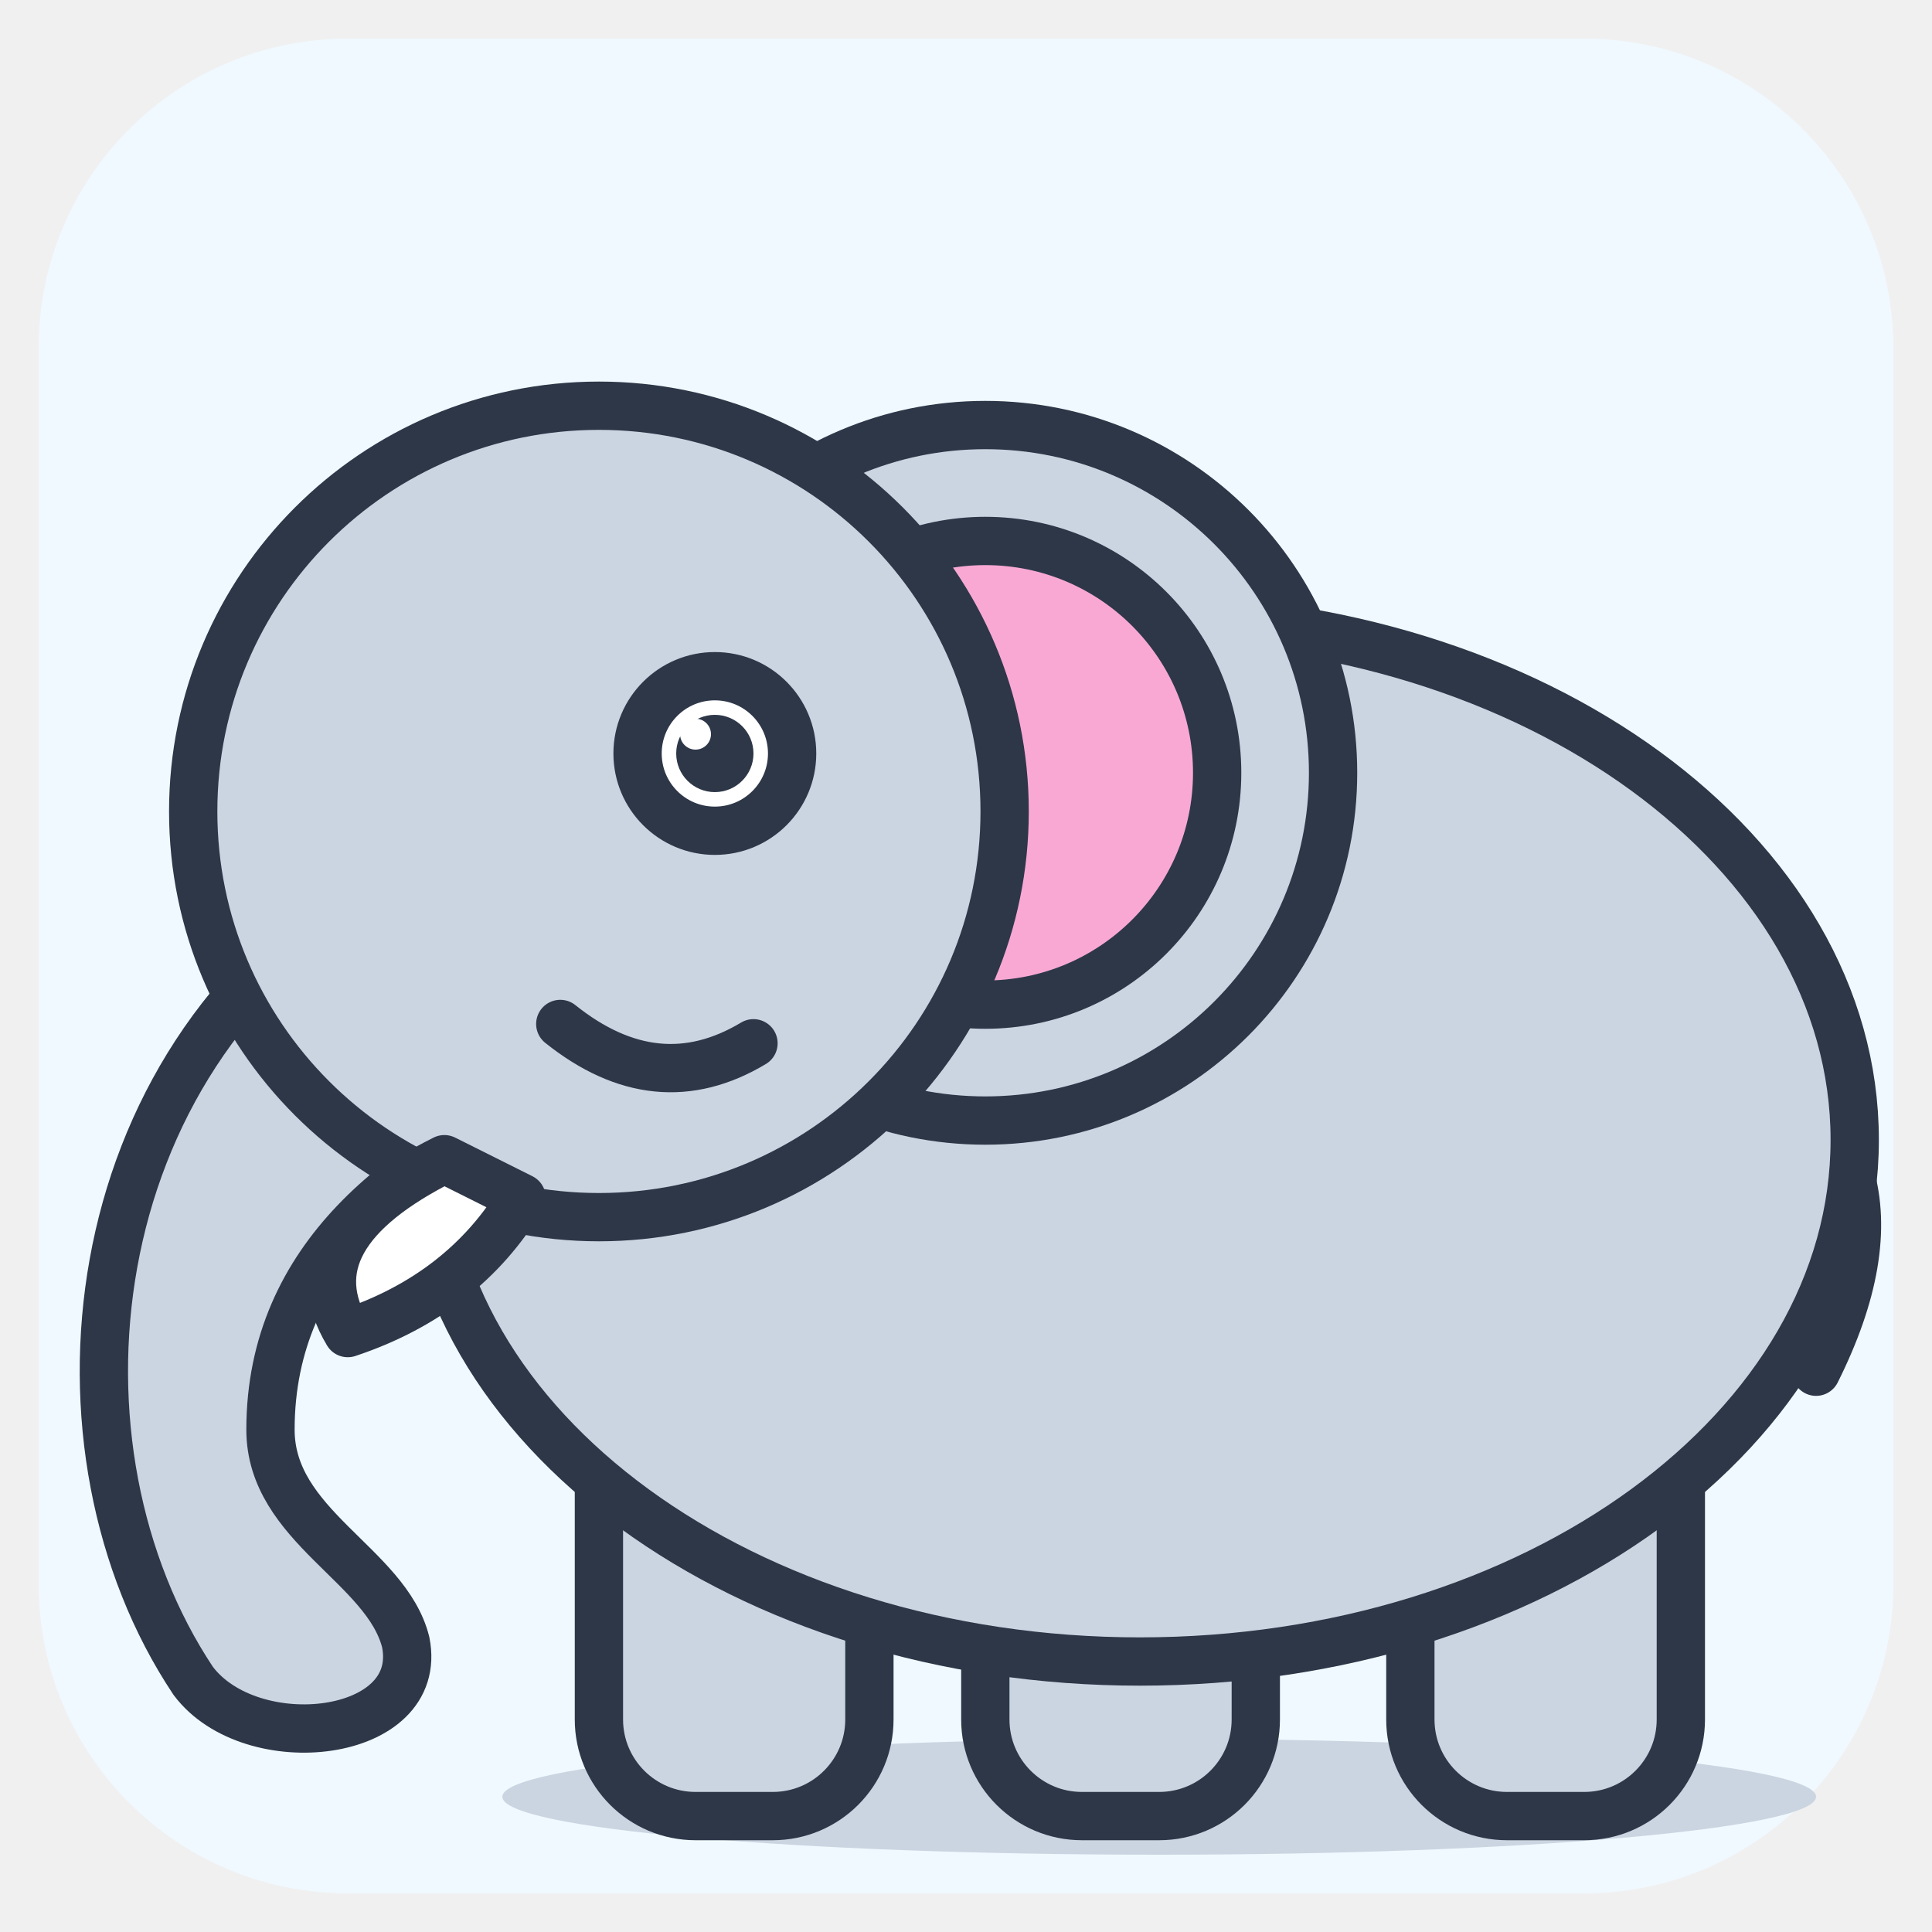
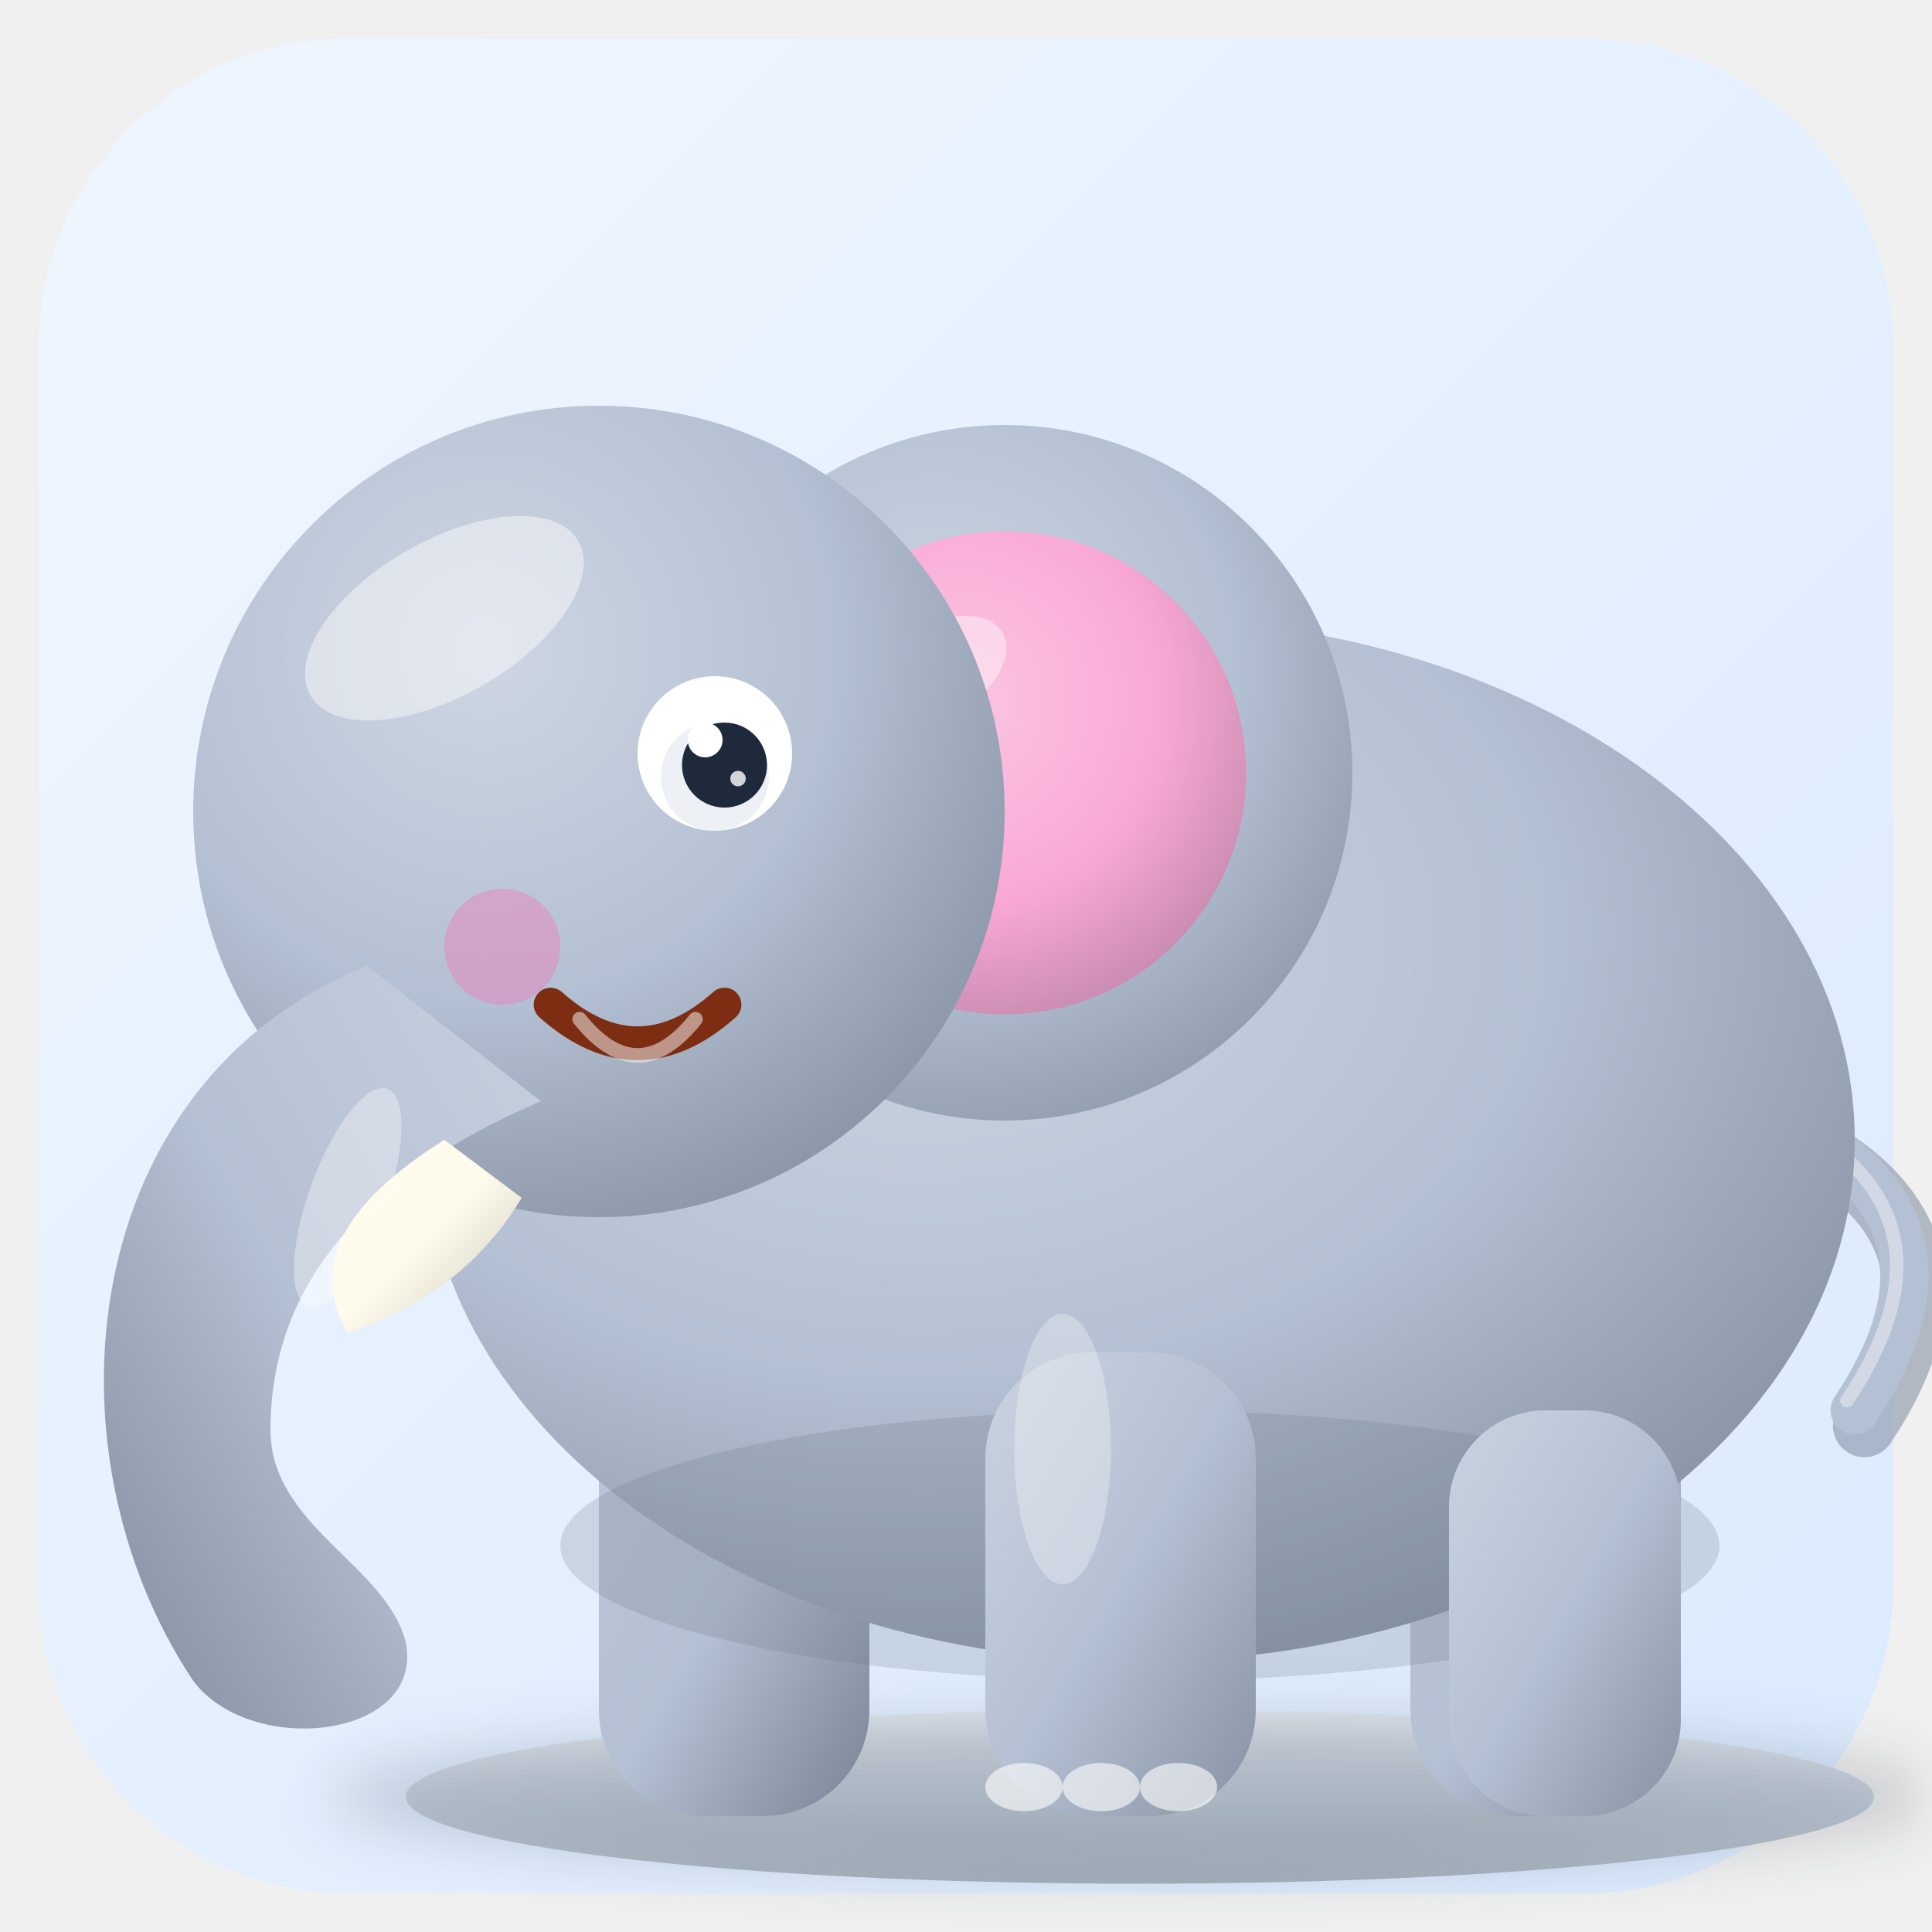
<svg xmlns="http://www.w3.org/2000/svg" viewBox="0 0 200 200" role="img" aria-label="גדול">
-   <rect x="4" y="4" width="192" height="192" rx="32" fill="#F0F9FF" />
-   <g stroke="#2D3748" stroke-width="5" stroke-linejoin="round" stroke-linecap="round">
-     <ellipse cx="120" cy="186" rx="68" ry="6" fill="#CBD5E1" stroke="none" />
-     <rect x="62" y="140" width="28" height="48" rx="10" fill="#CBD5E1" />
-     <rect x="102" y="140" width="28" height="48" rx="10" fill="#CBD5E1" />
-     <rect x="146" y="140" width="28" height="48" rx="10" fill="#CBD5E1" />
-     <path d="M178 108 Q200 118 188 142" fill="none" />
-     <ellipse cx="118" cy="118" rx="74" ry="54" fill="#CBD5E1" />
-     <circle cx="102" cy="80" r="36" fill="#CBD5E1" />
-     <circle cx="102" cy="80" r="24" fill="#F9A8D4" />
-     <path d="M38 92 C8 110 4 150 20 174 C26 182 44 180 42 170 C40 162 28 158 28 148 C28 130 42 120 56 114 Z" fill="#CBD5E1" />
-     <circle cx="62" cy="84" r="42" fill="#CBD5E1" />
-     <path d="M46 120 Q30 128 36 138 Q48 134 54 124 Z" fill="#fff" />
-     <circle cx="74" cy="78" r="8" fill="#fff" />
-     <circle cx="74" cy="78" r="4" fill="#2D3748" stroke="none" />
-     <circle cx="72" cy="76" r="1.6" fill="#fff" stroke="none" />
-     <path d="M58 106 Q68 114 78 108" fill="none" />
-   </g>
+   <defs>
+     <linearGradient id="big-small-word-g0" x1="0" y1="0" x2="1" y2="1">
+       <stop offset="0" stop-color="#EFF6FF" />
+       <stop offset="1" stop-color="#DBEAFE" />
+     </linearGradient>
+     <linearGradient id="big-small-word-g1" x1="0" y1="0" x2="0" y2="1">
+       <stop offset="0" stop-color="#e0e6ed" />
+       <stop offset=".5" stop-color="#CBD5E1" />
+       <stop offset="1" stop-color="#a9b3bf" />
+     </linearGradient>
+     <linearGradient id="big-small-word-g2" x1="0" y1="0" x2="1" y2="1">
+       <stop offset="0" stop-color="#bcc6d7" />
+       <stop offset=".5" stop-color="#B4C0D3" />
+       <stop offset="1" stop-color="#788495" />
+     </linearGradient>
+     <radialGradient id="big-small-word-g3" cx="0.35" cy="0.3" r="0.78">
+       <stop offset="0" stop-color="#ced6e2" />
+       <stop offset=".55" stop-color="#B4C0D3" />
+       <stop offset="1" stop-color="#8793a4" />
+     </radialGradient>
+     <linearGradient id="big-small-word-g4" x1="0" y1="0" x2="1" y2="1">
+       <stop offset="0" stop-color="#cbd3e0" />
+       <stop offset=".5" stop-color="#B4C0D3" />
+       <stop offset="1" stop-color="#8793a4" />
+     </linearGradient>
+     <radialGradient id="big-small-word-g5" cx="0.4" cy="0.35" r="0.78">
+       <stop offset="0" stop-color="#ced6e2" />
+       <stop offset=".55" stop-color="#B4C0D3" />
+       <stop offset="1" stop-color="#8793a4" />
+     </radialGradient>
+     <radialGradient id="big-small-word-g6" cx="0.4" cy="0.35" r="0.78">
+       <stop offset="0" stop-color="#fbc6e3" />
+       <stop offset=".55" stop-color="#F9A8D4" />
+       <stop offset="1" stop-color="#b882a5" />
+     </radialGradient>
+     <radialGradient id="big-small-word-g7" cx="0.36" cy="0.3" r="0.78">
+       <stop offset="0" stop-color="#ced6e2" />
+       <stop offset=".55" stop-color="#B4C0D3" />
+       <stop offset="1" stop-color="#8793a4" />
+     </radialGradient>
+     <linearGradient id="big-small-word-g8" x1="1" y1="0" x2="0" y2="1">
+       <stop offset="0" stop-color="#c7d0de" />
+       <stop offset=".5" stop-color="#B4C0D3" />
+       <stop offset="1" stop-color="#808b9c" />
+     </linearGradient>
+     <linearGradient id="big-small-word-g9" x1="0" y1="0" x2="1" y2="1">
+       <stop offset="0" stop-color="#fffcef" />
+       <stop offset=".5" stop-color="#FFFBEB" />
+       <stop offset="1" stop-color="#c7c7be" />
+     </linearGradient>
+     <filter id="big-small-word-blur" x="-30%" y="-60%" width="160%" height="220%">
+       <feGaussianBlur stdDeviation="3" />
+     </filter>
+   </defs>
+   <rect x="4" y="4" width="192" height="192" rx="32" fill="url(#big-small-word-g0)" />
+   <ellipse cx="118" cy="186" rx="76" ry="9" fill="url(#big-small-word-g1)" />
+   <ellipse cx="118" cy="186" rx="84" ry="8" fill="#1E293B" opacity="0.18" filter="url(#big-small-word-blur)" />
+   <rect x="146" y="140" width="28" height="48" rx="11" fill="url(#big-small-word-g2)" />
+   <rect x="62" y="140" width="28" height="48" rx="11" fill="url(#big-small-word-g2)" />
+   <path d="M188 118 Q204 128 192 146" fill="none" stroke="#808b9c" stroke-width="6.5" stroke-linecap="round" stroke-linejoin="round" opacity=".55" transform="translate(1 1.6)" />
+   <path d="M188 118 Q204 128 192 146" fill="none" stroke="#B4C0D3" stroke-width="5" stroke-linecap="round" stroke-linejoin="round" />
+   <path d="M188 118 Q204 128 192 146" fill="none" stroke="#fff" stroke-width="1.4" stroke-linecap="round" stroke-linejoin="round" opacity="0.4" transform="translate(-0.8 -1)" />
+   <ellipse cx="118" cy="118" rx="74" ry="54" fill="url(#big-small-word-g3)" />
+   <ellipse cx="88" cy="78" rx="30" ry="12" fill="#fff" opacity="0.4" transform="rotate(-20 88 78)" />
+   <ellipse cx="118" cy="160" rx="60" ry="14" fill="#6a7585" opacity="0.22" />
+   <rect x="102" y="140" width="28" height="48" rx="11" fill="url(#big-small-word-g4)" />
+   <ellipse cx="110" cy="150" rx="5" ry="14" fill="#fff" opacity="0.3" />
+   <rect x="150" y="146" width="24" height="42" rx="10" fill="url(#big-small-word-g4)" />
+   <ellipse cx="106" cy="185" rx="4" ry="2.5" fill="#fff" opacity=".6" />
+   <ellipse cx="114" cy="185" rx="4" ry="2.5" fill="#fff" opacity=".6" />
+   <ellipse cx="122" cy="185" rx="4" ry="2.5" fill="#fff" opacity=".6" />
+   <circle cx="104" cy="80" r="36" fill="url(#big-small-word-g5)" />
+   <circle cx="104" cy="80" r="25" fill="url(#big-small-word-g6)" />
+   <ellipse cx="96" cy="70" rx="9" ry="5" fill="#fff" opacity="0.4" transform="rotate(-30 96 70)" />
+   <circle cx="62" cy="84" r="42" fill="url(#big-small-word-g7)" />
+   <ellipse cx="46" cy="64" rx="16" ry="8" fill="#fff" opacity="0.45" transform="rotate(-30 46 64)" />
+   <path d="M38 100 C8 112 4 150 20 174 C26 182 44 180 42 170 C40 162 28 158 28 148 C28 130 42 120 56 114 Z" fill="url(#big-small-word-g8)" />
+   <ellipse cx="36" cy="124" rx="4" ry="12" fill="#fff" opacity="0.35" transform="rotate(20 36 124)" />
+   <path d="M46 118 Q30 128 36 138 Q48 134 54 124 Z" fill="url(#big-small-word-g9)" />
+   <circle cx="74" cy="78" r="8" fill="#fff" />
+   <circle cx="74" cy="80.4" r="5.6" fill="#CBD5E1" opacity=".35" />
+   <circle cx="75" cy="79.2" r="4.4" fill="#1E293B" />
+   <circle cx="73" cy="76.6" r="1.8" fill="#fff" />
+   <circle cx="76.4" cy="80.6" r="0.8" fill="#fff" opacity=".8" />
+   <circle cx="52" cy="98" r="6" fill="#F472B6" opacity=".4" />
+   <path d="M57 104 Q66 112 75 104" fill="none" stroke="#7C2D12" stroke-width="3.5" stroke-linecap="round" stroke-linejoin="round" />
+   <path d="M60 105.5 Q66 113 72 105.5" fill="none" stroke="#fff" stroke-width="1.5" stroke-linecap="round" stroke-linejoin="round" opacity="0.5" />
</svg>
